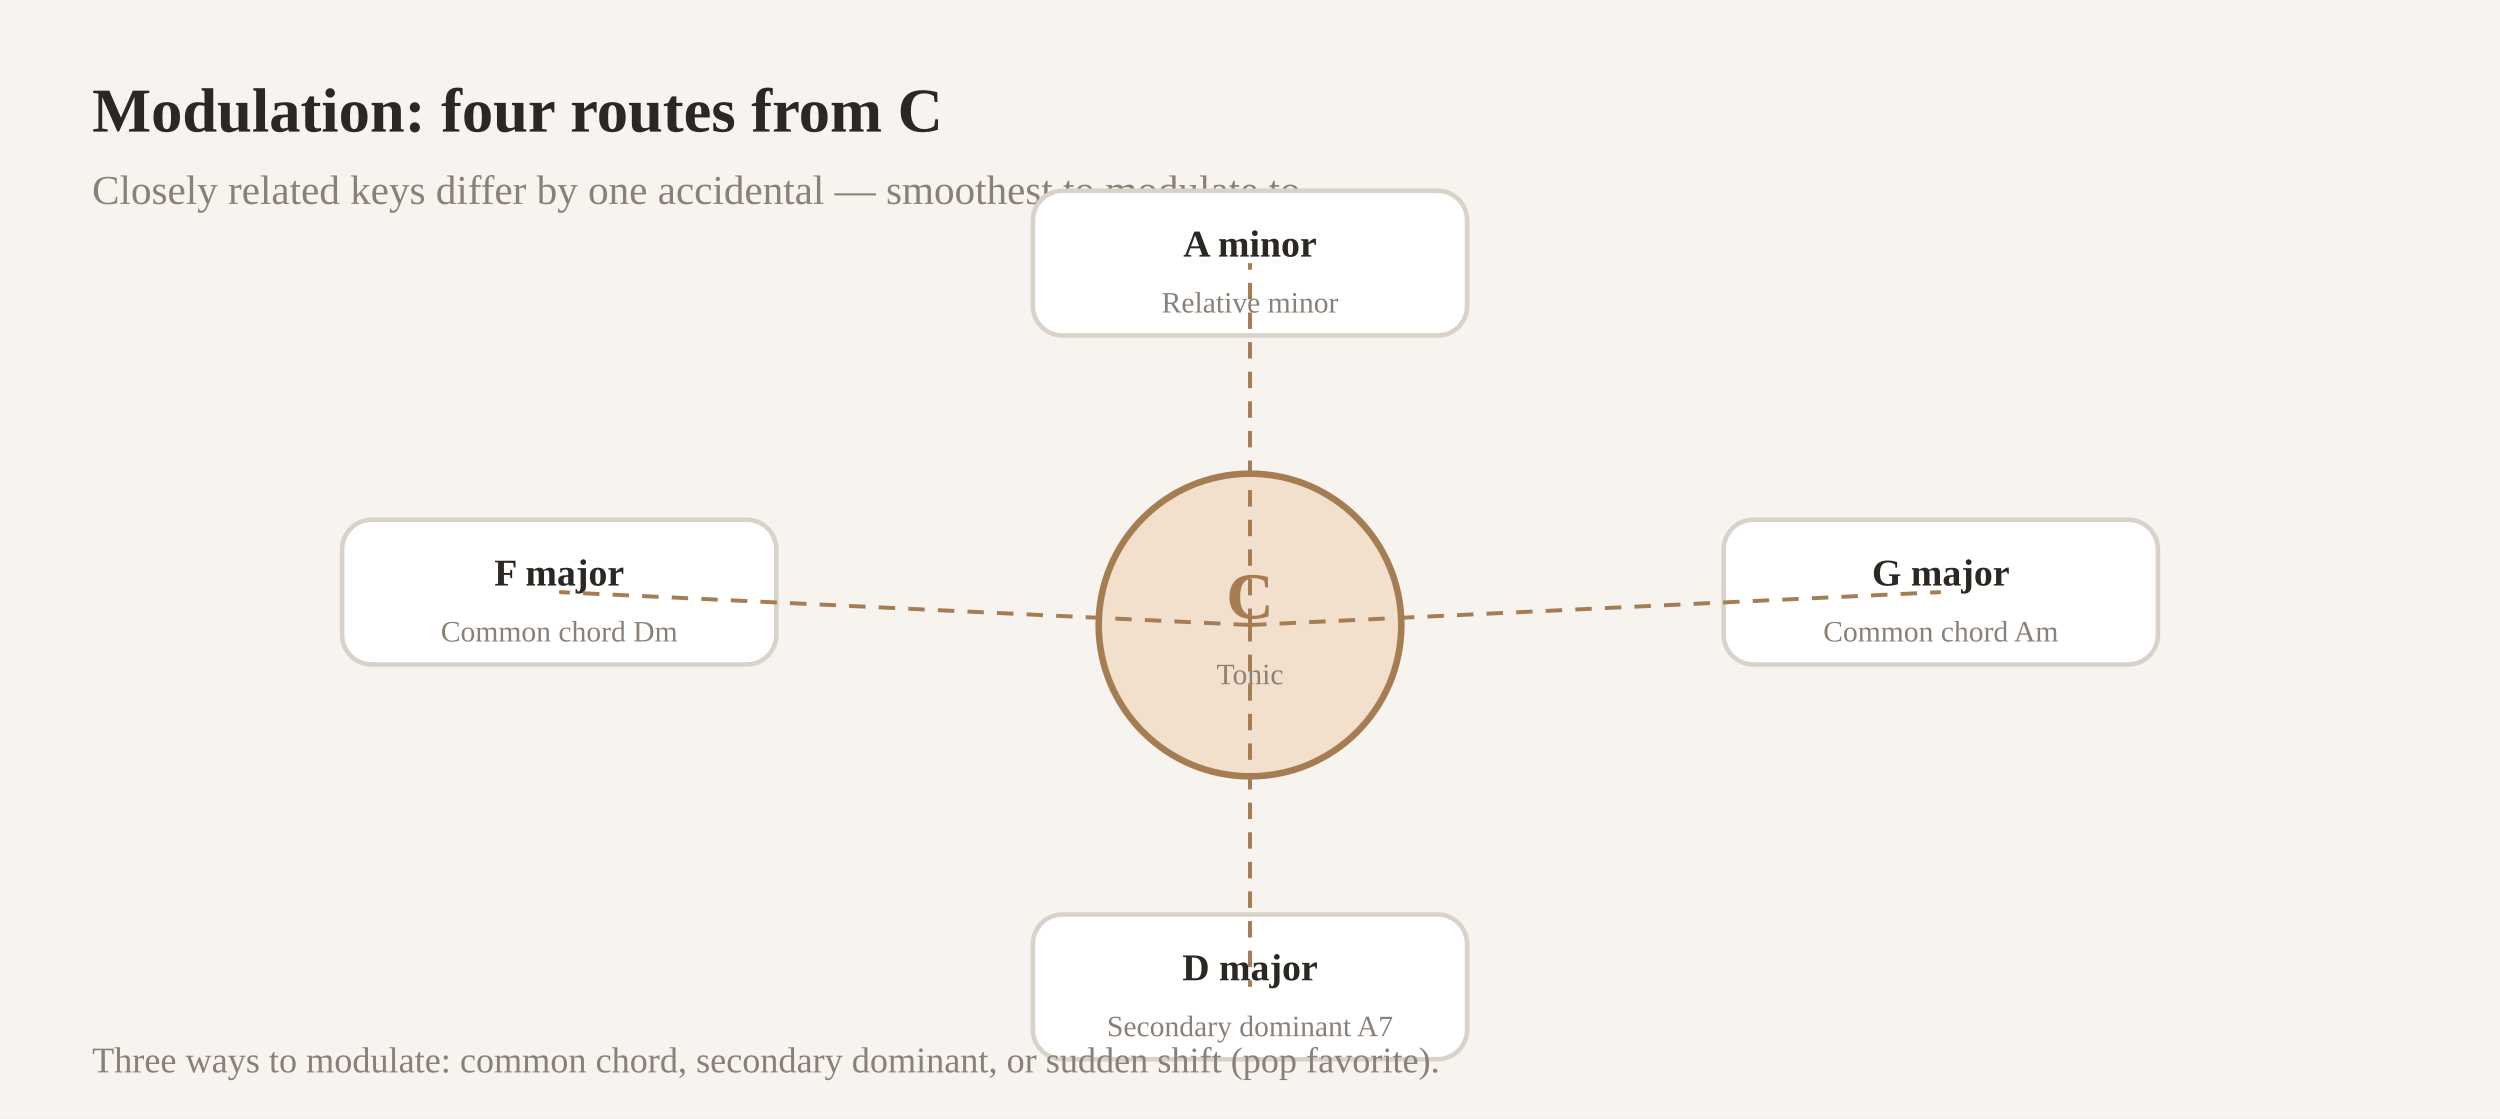
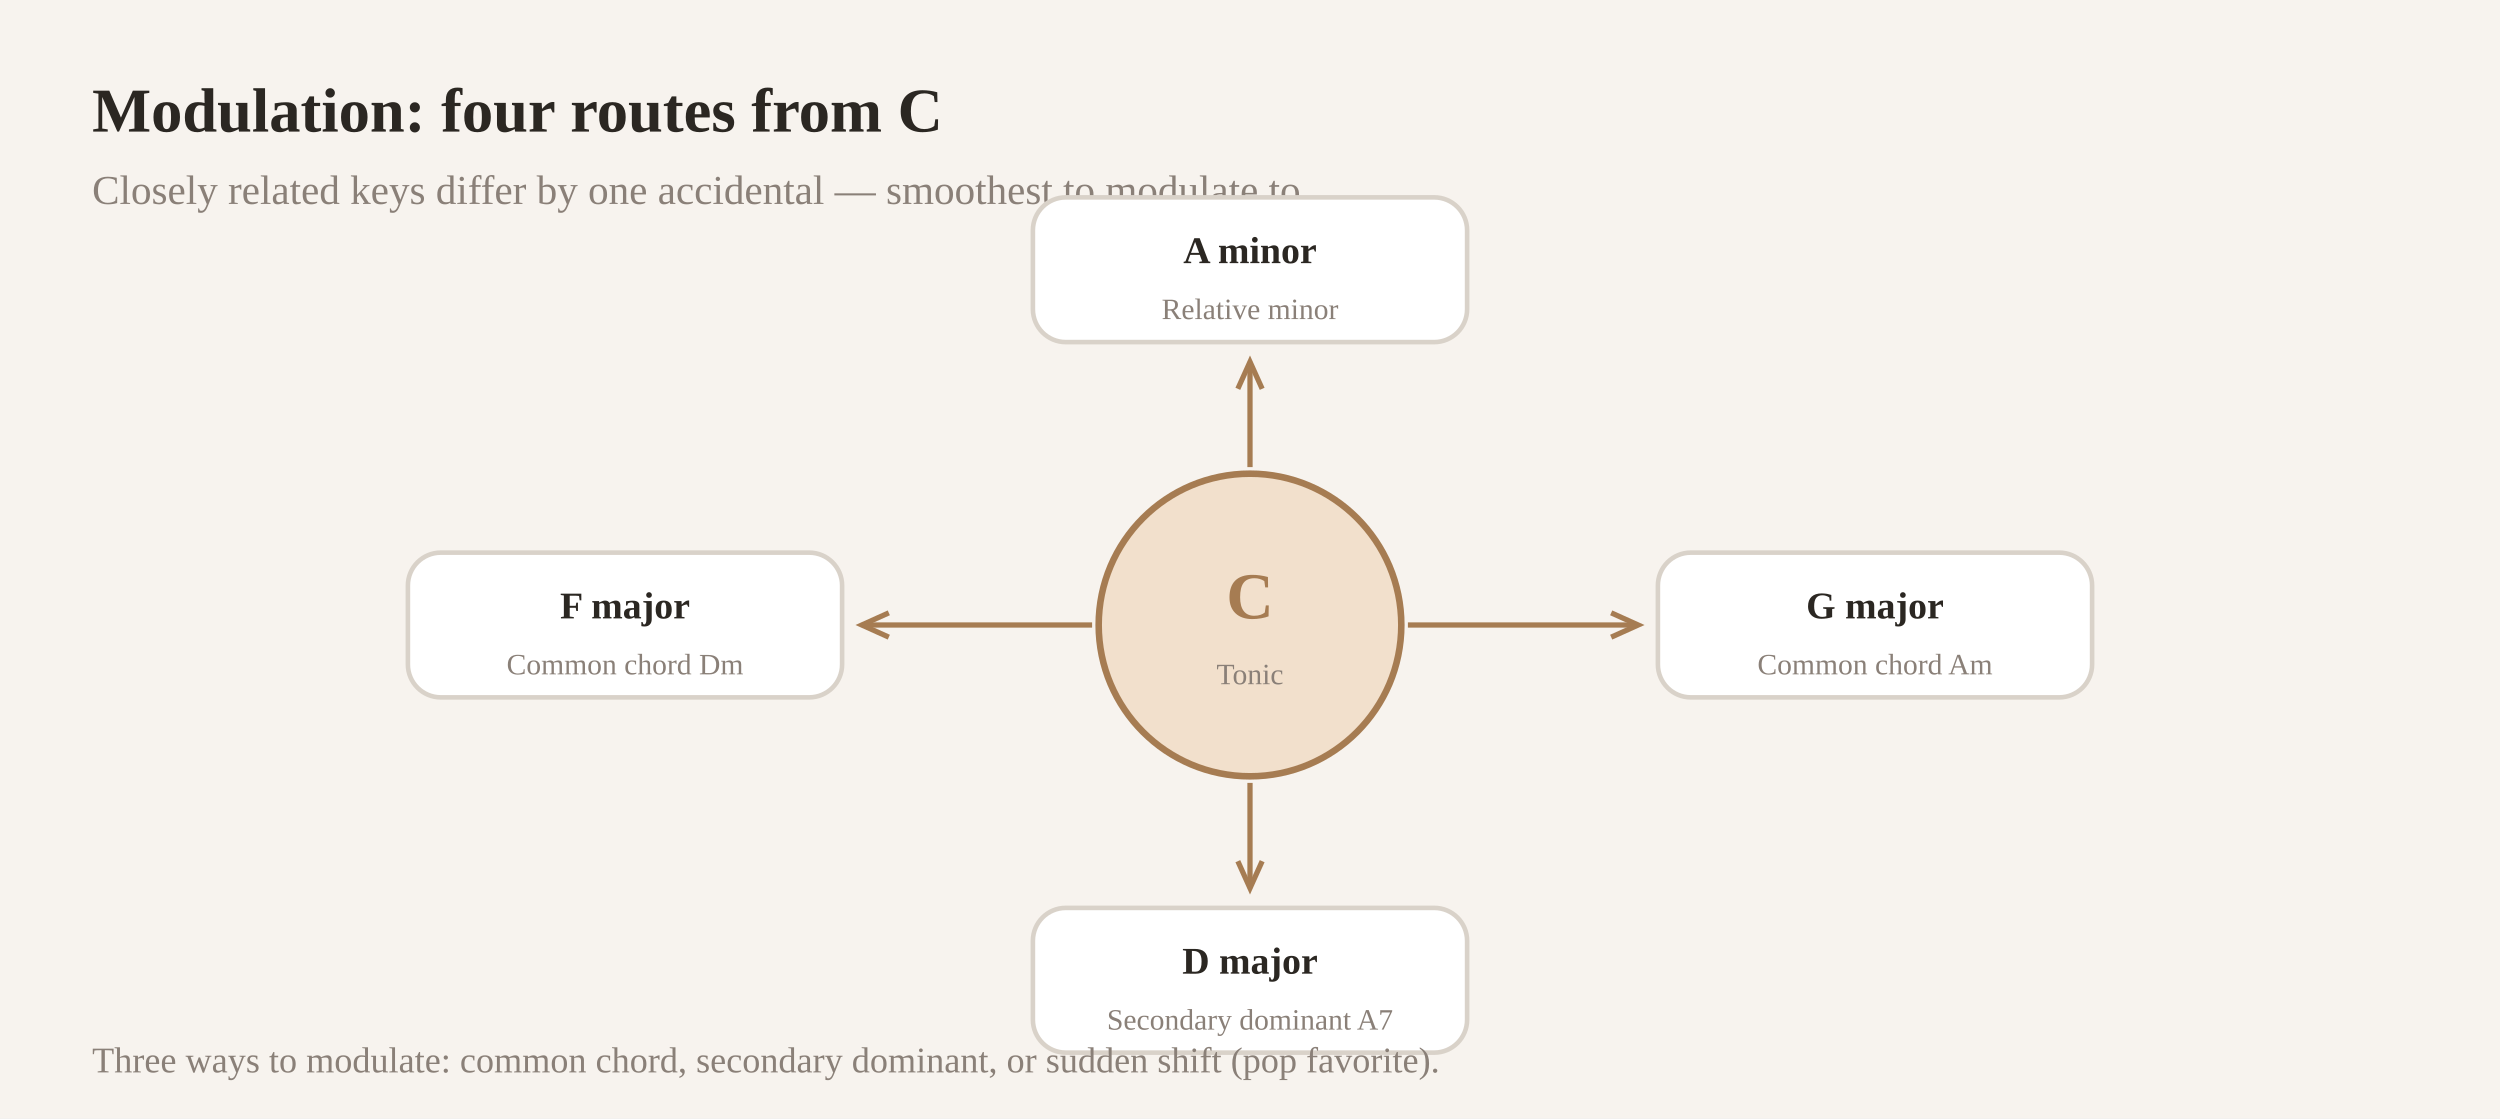
<svg xmlns="http://www.w3.org/2000/svg" viewBox="0 0 760 340" width="100%" role="img" aria-label="Modulation: four routes from C">
  <rect width="760" height="340" fill="#f7f3ee" />
  <text x="28.0" y="40.0" font-size="19" text-anchor="start" fill="#2b2722" font-weight="700">Modulation: four routes from C</text>
  <text x="28.0" y="62.0" font-size="12.5" text-anchor="start" fill="#8a8078" font-weight="400">Closely related keys differ by one accidental — smoothest to modulate to</text>
  <circle cx="380.0" cy="190.0" r="46.0" fill="#f2e0cc" stroke="#A67C52" stroke-width="2" />
  <text x="380.0" y="188.0" font-size="20" text-anchor="middle" fill="#A67C52" font-weight="700">C</text>
  <text x="380.0" y="208.0" font-size="9" text-anchor="middle" fill="#8a8078" font-weight="400">Tonic</text>
-   <rect x="524.0" y="158.0" width="132.0" height="44.0" rx="9" fill="#fff" stroke="#d9d2c9" stroke-width="1.4" />
-   <text x="590.0" y="178.0" font-size="11.5" text-anchor="middle" fill="#2b2722" font-weight="700">G major</text>
-   <text x="590.0" y="195.0" font-size="9" text-anchor="middle" fill="#8a8078" font-weight="400">Common chord Am</text>
-   <rect x="104.0" y="158.0" width="132.0" height="44.0" rx="9" fill="#fff" stroke="#d9d2c9" stroke-width="1.4" />
-   <text x="170.0" y="178.0" font-size="11.5" text-anchor="middle" fill="#2b2722" font-weight="700">F major</text>
-   <text x="170.0" y="195.0" font-size="9" text-anchor="middle" fill="#8a8078" font-weight="400">Common chord Dm</text>
-   <rect x="314.0" y="58.0" width="132.0" height="44.0" rx="9" fill="#fff" stroke="#d9d2c9" stroke-width="1.4" />
-   <text x="380.0" y="78.0" font-size="11.5" text-anchor="middle" fill="#2b2722" font-weight="700">A minor</text>
-   <text x="380.0" y="95.0" font-size="9" text-anchor="middle" fill="#8a8078" font-weight="400">Relative minor</text>
-   <rect x="314.0" y="278.0" width="132.0" height="44.0" rx="9" fill="#fff" stroke="#d9d2c9" stroke-width="1.4" />
-   <text x="380.0" y="298.0" font-size="11.5" text-anchor="middle" fill="#2b2722" font-weight="700">D major</text>
-   <text x="380.0" y="315.0" font-size="9" text-anchor="middle" fill="#8a8078" font-weight="400">Secondary dominant A7</text>
-   <line x1="380.0" y1="190.0" x2="590.0" y2="180.0" stroke="#A67C52" stroke-width="1.2" stroke-dasharray="5 4" />
-   <line x1="380.0" y1="190.0" x2="170.0" y2="180.0" stroke="#A67C52" stroke-width="1.2" stroke-dasharray="5 4" />
-   <line x1="380.0" y1="190.0" x2="380.0" y2="80.0" stroke="#A67C52" stroke-width="1.2" stroke-dasharray="5 4" />
-   <line x1="380.0" y1="190.0" x2="380.0" y2="300.0" stroke="#A67C52" stroke-width="1.2" stroke-dasharray="5 4" />
+   <rect x="504.0" y="168.0" width="132.0" height="44.0" rx="10" fill="#fff" stroke="#d9d2c9" stroke-width="1.4" />
+   <text x="570.0" y="188.0" font-size="11.5" text-anchor="middle" fill="#2b2722" font-weight="700">G major</text>
+   <text x="570.0" y="205.0" font-size="9" text-anchor="middle" fill="#8a8078" font-weight="400">Common chord Am</text>
+   <rect x="124.0" y="168.0" width="132.0" height="44.0" rx="10" fill="#fff" stroke="#d9d2c9" stroke-width="1.4" />
+   <text x="190.0" y="188.0" font-size="11.5" text-anchor="middle" fill="#2b2722" font-weight="700">F major</text>
+   <text x="190.0" y="205.0" font-size="9" text-anchor="middle" fill="#8a8078" font-weight="400">Common chord Dm</text>
+   <rect x="314.0" y="60.0" width="132.0" height="44.0" rx="10" fill="#fff" stroke="#d9d2c9" stroke-width="1.4" />
+   <text x="380.0" y="80.0" font-size="11.5" text-anchor="middle" fill="#2b2722" font-weight="700">A minor</text>
+   <text x="380.0" y="97.0" font-size="9" text-anchor="middle" fill="#8a8078" font-weight="400">Relative minor</text>
+   <rect x="314.0" y="276.0" width="132.0" height="44.0" rx="10" fill="#fff" stroke="#d9d2c9" stroke-width="1.4" />
+   <text x="380.0" y="296.0" font-size="11.5" text-anchor="middle" fill="#2b2722" font-weight="700">D major</text>
+   <text x="380.0" y="313.0" font-size="9" text-anchor="middle" fill="#8a8078" font-weight="400">Secondary dominant A7</text>
+   <line x1="428.0" y1="190.0" x2="498.0" y2="190.0" stroke="#A67C52" stroke-width="1.6" />
+   <path d="M489.8 193.7 L498.0 190.0 L489.8 186.3" fill="none" stroke="#A67C52" stroke-width="1.6" />
+   <line x1="332.0" y1="190.0" x2="262.0" y2="190.0" stroke="#A67C52" stroke-width="1.6" />
+   <path d="M270.2 186.3 L262.0 190.0 L270.2 193.7" fill="none" stroke="#A67C52" stroke-width="1.6" />
+   <line x1="380.0" y1="142.0" x2="380.0" y2="110.0" stroke="#A67C52" stroke-width="1.6" />
+   <path d="M383.7 118.2 L380.0 110.0 L376.3 118.2" fill="none" stroke="#A67C52" stroke-width="1.6" />
+   <line x1="380.0" y1="238.0" x2="380.0" y2="270.0" stroke="#A67C52" stroke-width="1.6" />
+   <path d="M376.3 261.8 L380.0 270.0 L383.7 261.8" fill="none" stroke="#A67C52" stroke-width="1.6" />
  <text x="28.0" y="326.0" font-size="11" text-anchor="start" fill="#8a8078" font-weight="400">Three ways to modulate: common chord, secondary dominant, or sudden shift (pop favorite).</text>
</svg>
